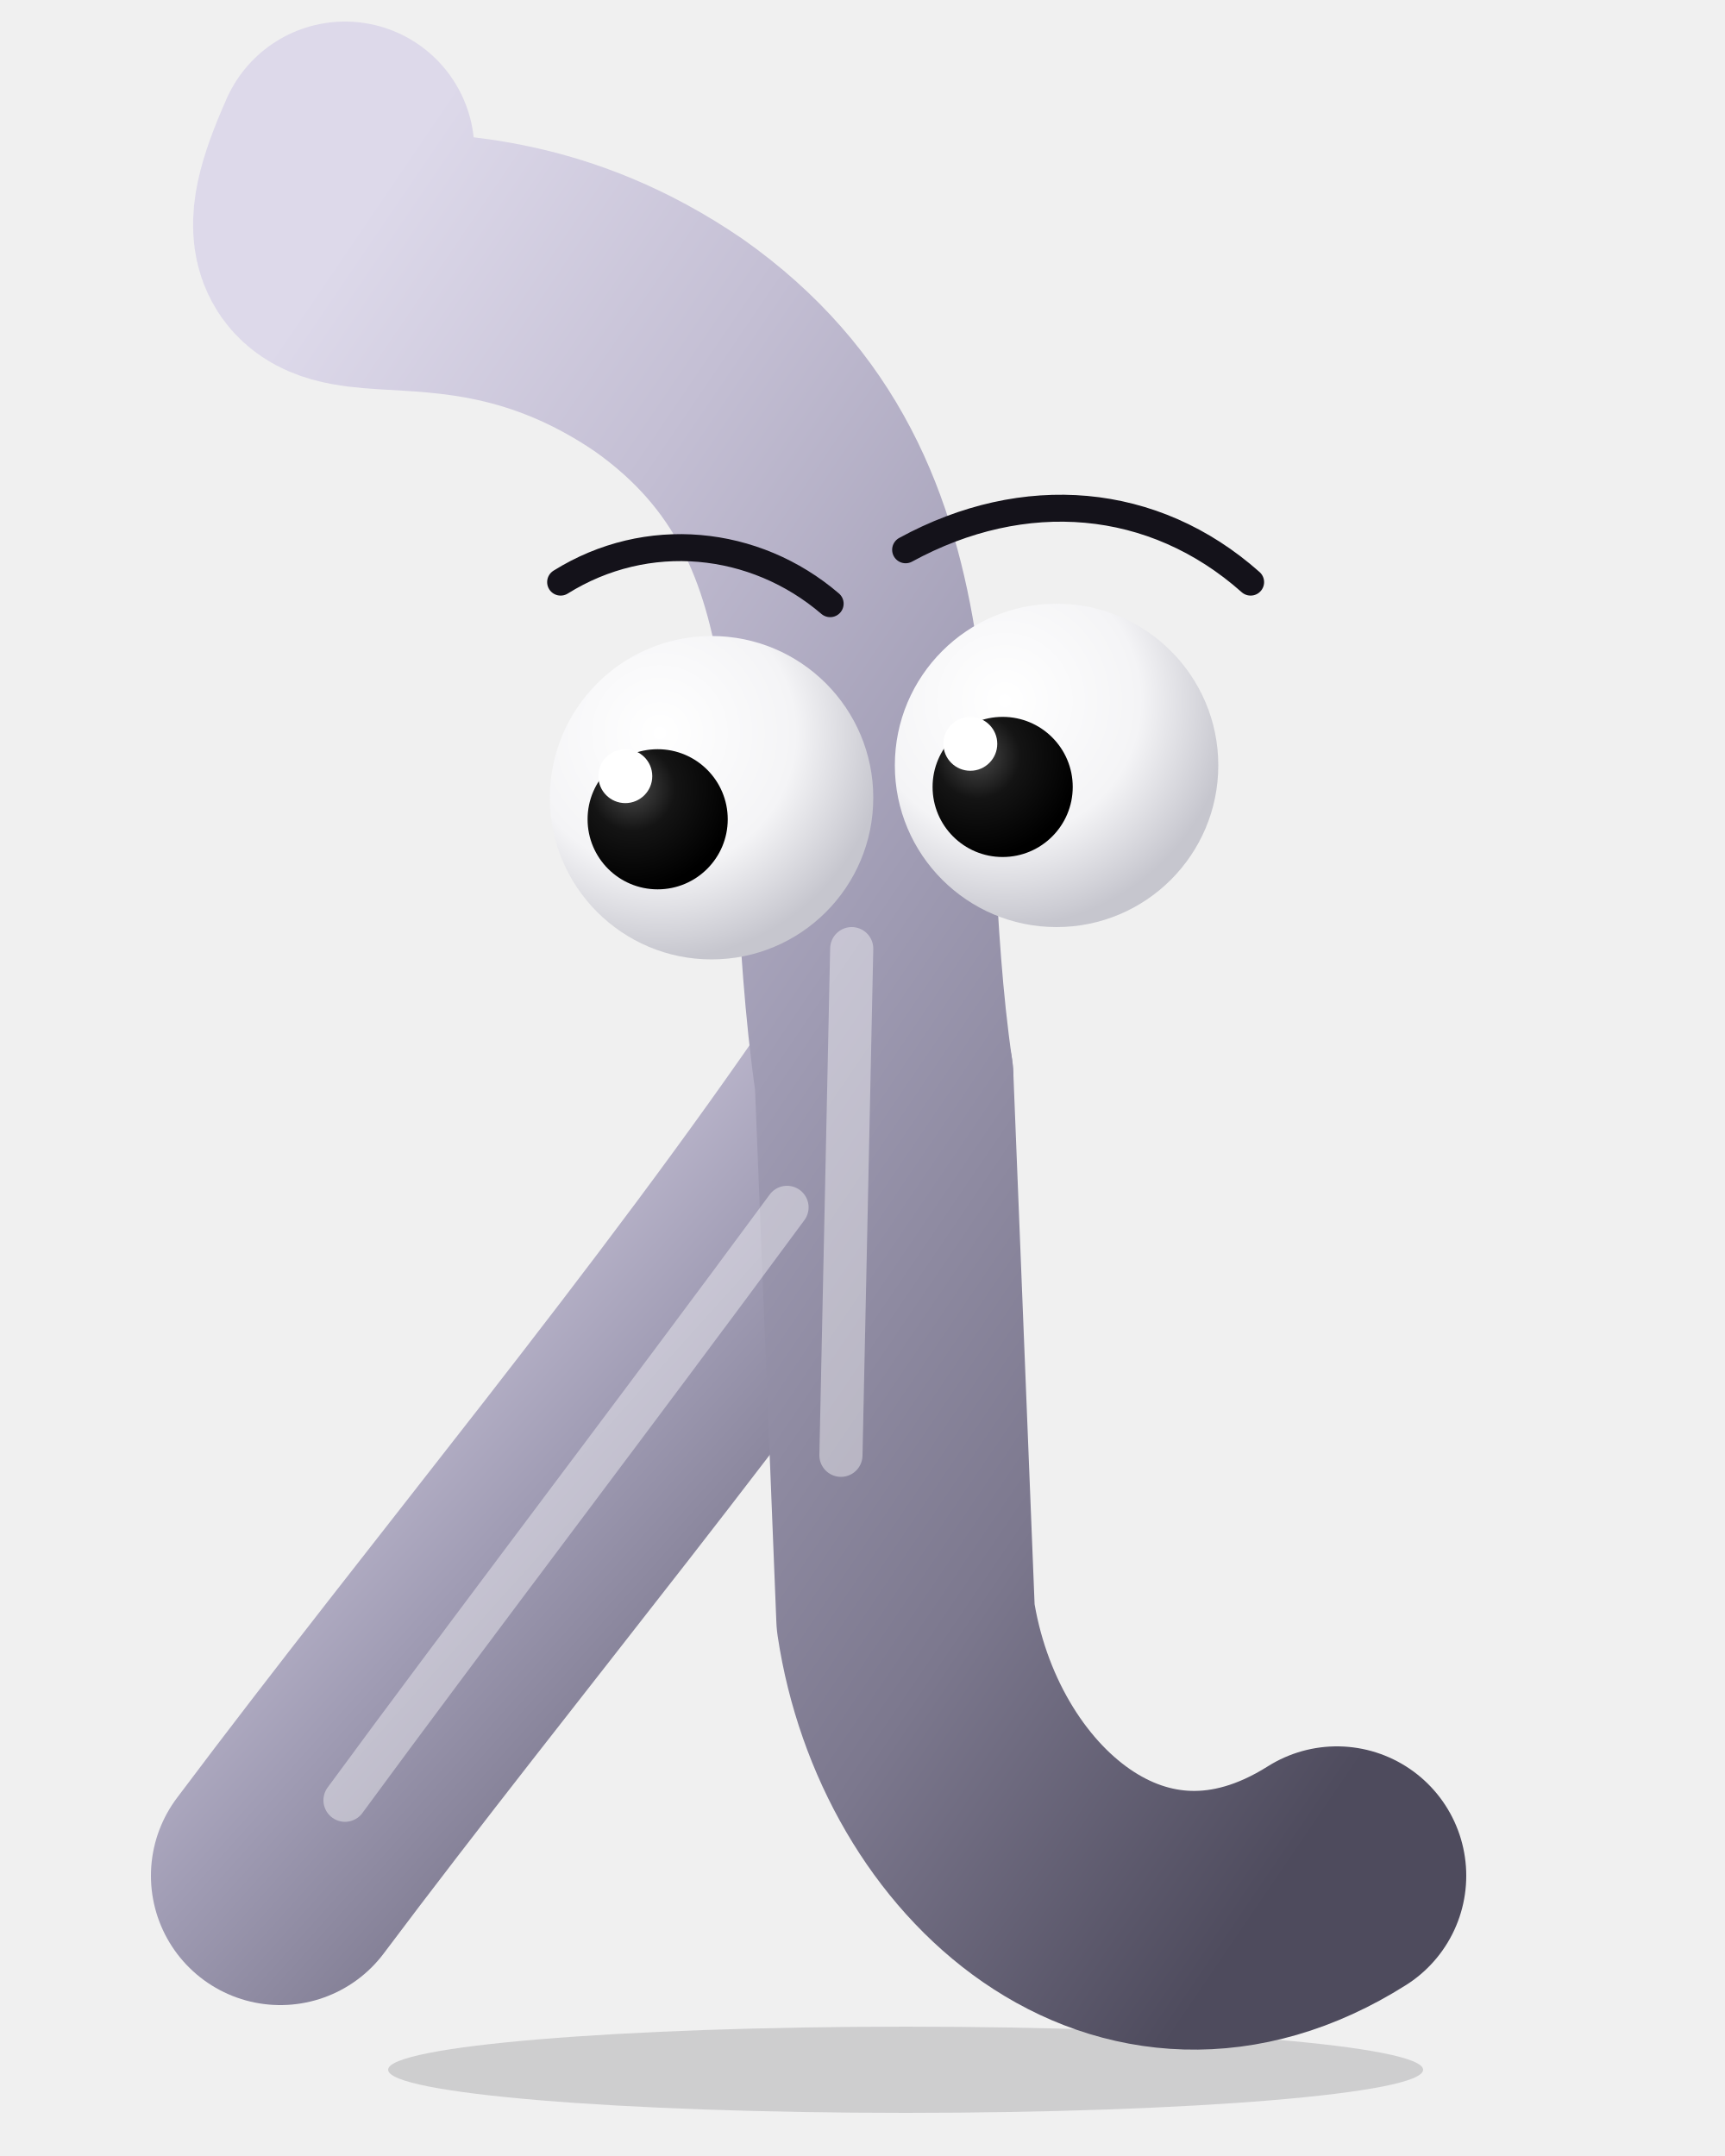
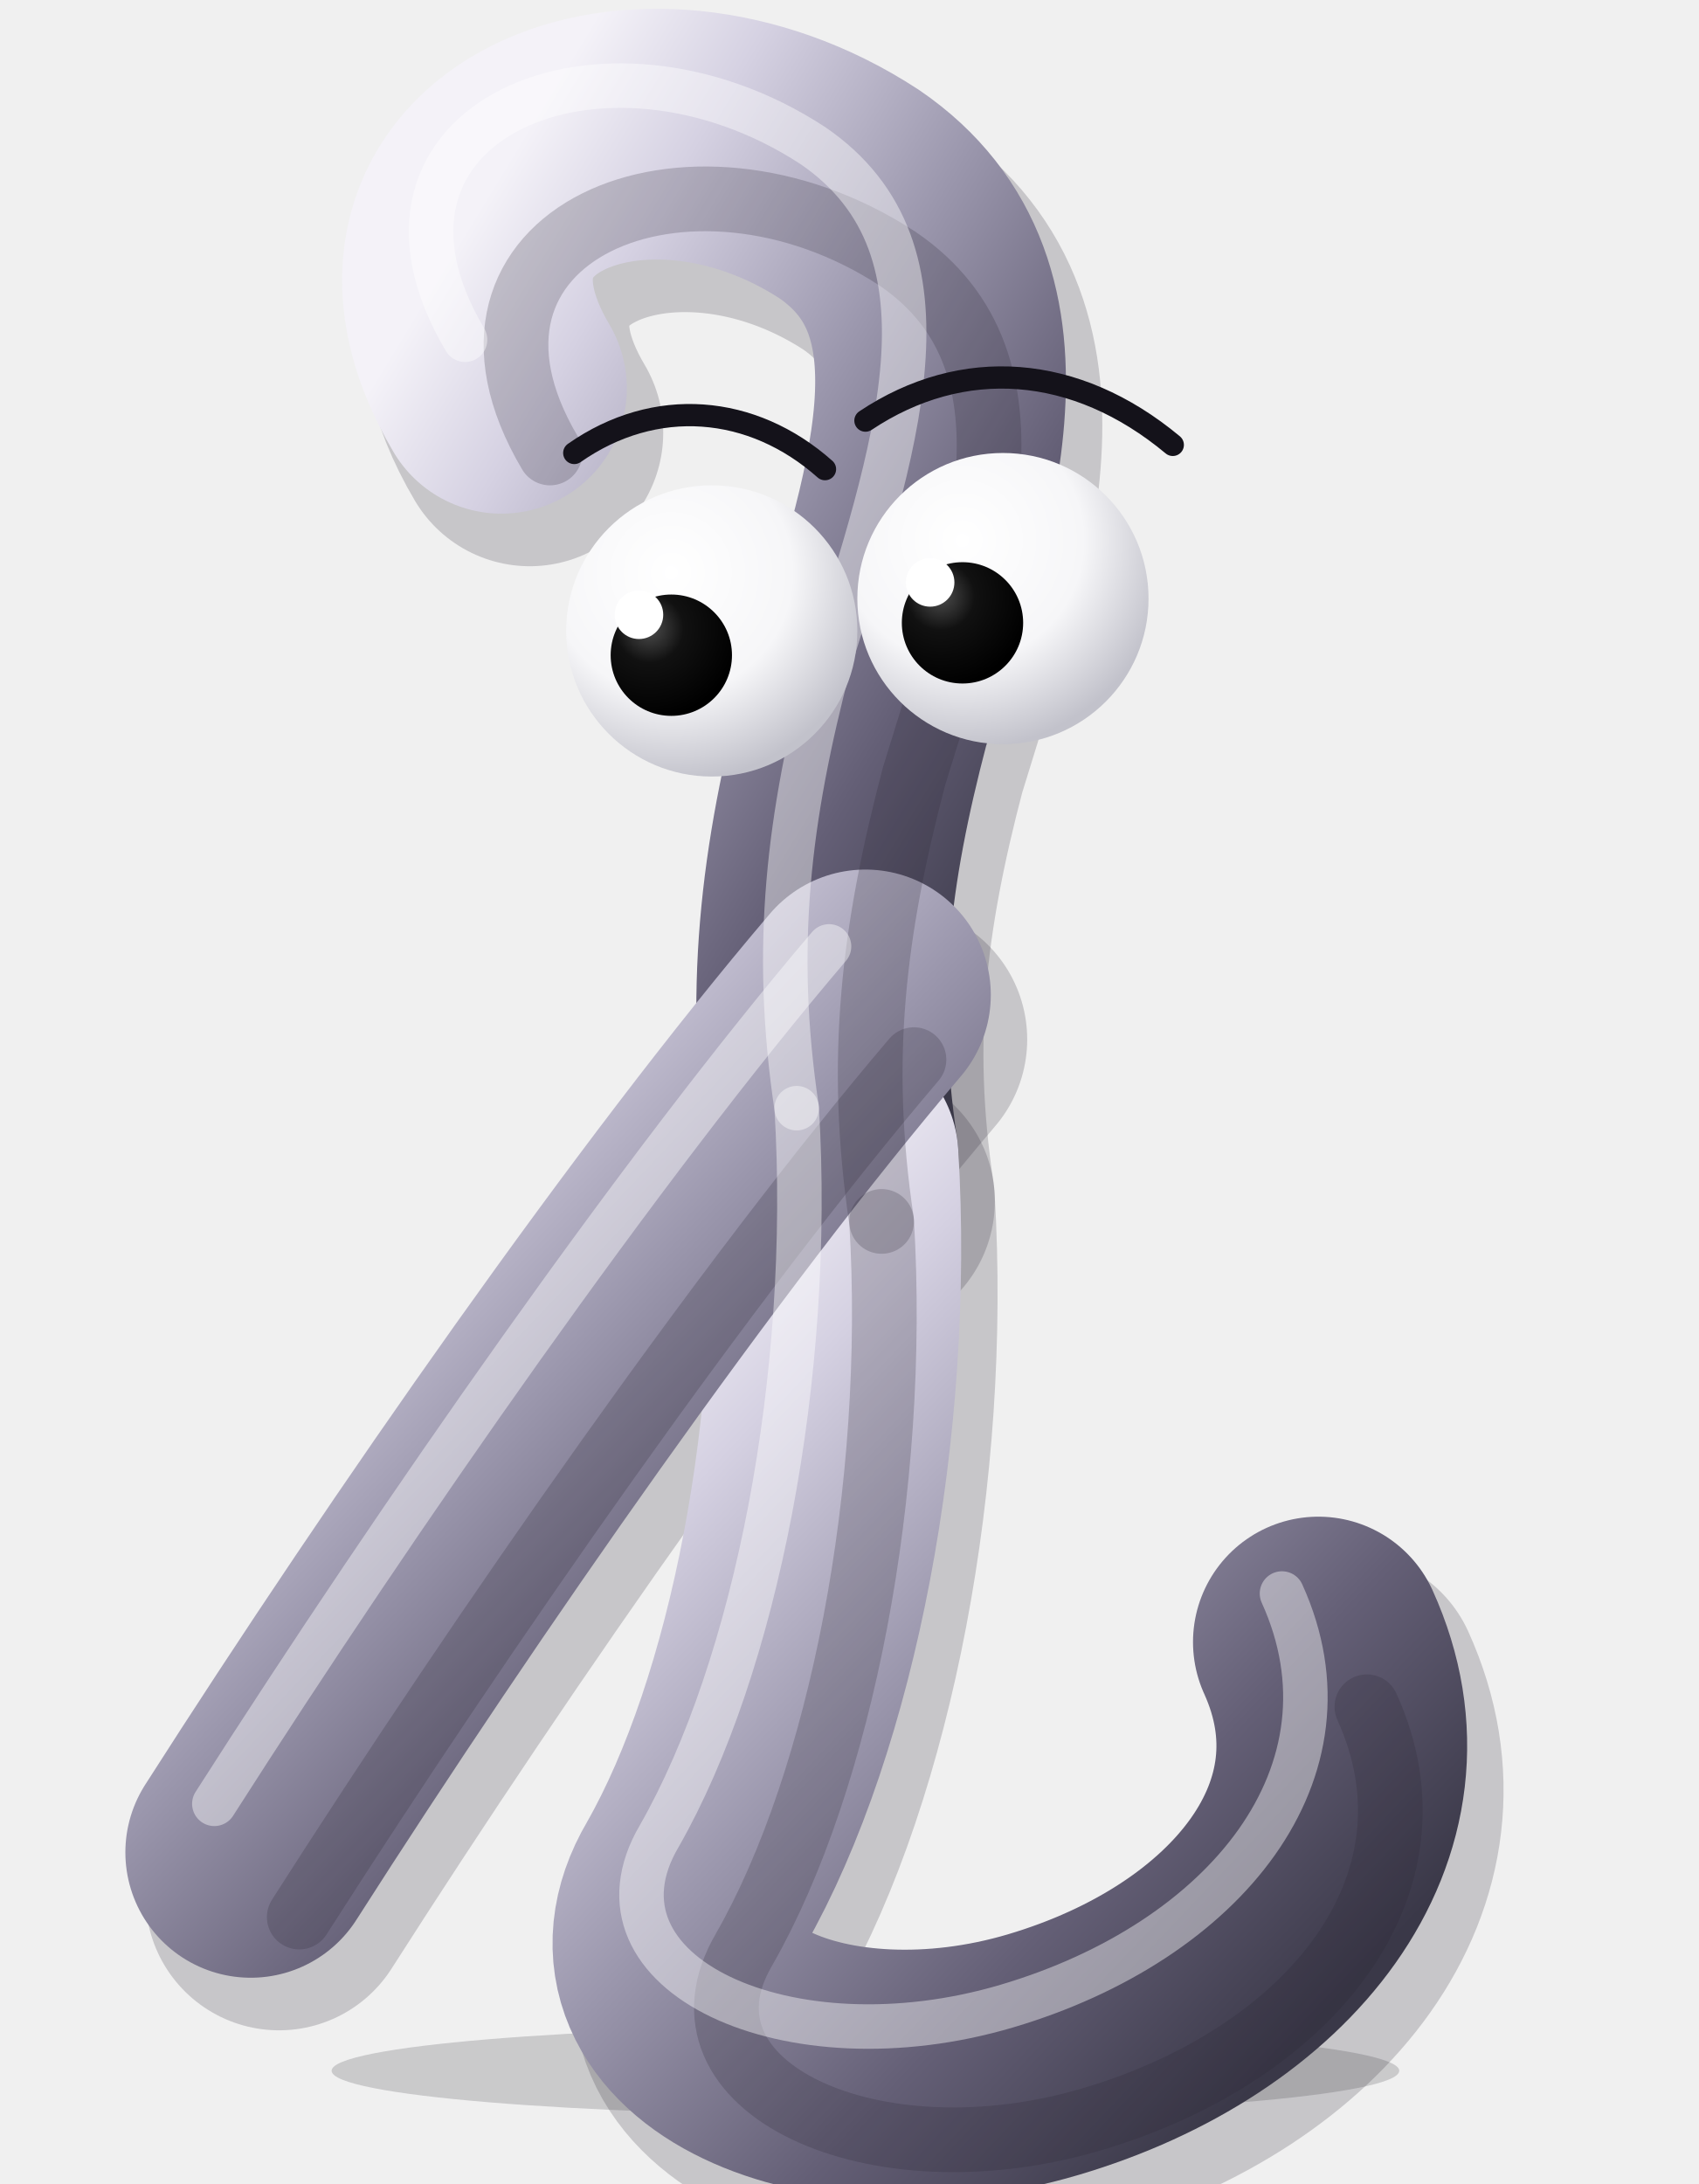
- <svg xmlns="http://www.w3.org/2000/svg" viewBox="0 0 320 400">
-   <style>
-     .eye { transform-box: fill-box; transform-origin: center; animation: blink 5.2s infinite; }
-     .eye.right { animation-delay: 0.07s; }
-     @keyframes blink {
-       0%, 86%, 100% { transform: scaleY(1); }
-       91% { transform: scaleY(0.07); }
-     }
-     @media (prefers-reduced-motion: reduce) {
-       .eye { animation: none; }
-     }
-   </style>
+ <svg xmlns="http://www.w3.org/2000/svg" viewBox="0 0 420 540">
  <defs>
-     <linearGradient id="plastic" x1="8%" y1="0%" x2="92%" y2="100%">
-       <stop offset="0%" stop-color="#ddd9ea" />
-       <stop offset="22%" stop-color="#c4bfd4" />
-       <stop offset="48%" stop-color="#a09cb4" />
-       <stop offset="76%" stop-color="#7c788e" />
-       <stop offset="100%" stop-color="#4e4b5d" />
+     <linearGradient id="tube" x1="12%" y1="0%" x2="88%" y2="100%">
+       <stop offset="0%" stop-color="#f4f2f8" />
+       <stop offset="18%" stop-color="#d5d1e2" />
+       <stop offset="46%" stop-color="#9b97ad" />
+       <stop offset="74%" stop-color="#645f76" />
+       <stop offset="100%" stop-color="#3a3848" />
    </linearGradient>
-     <radialGradient id="ball" cx="34%" cy="30%" r="70%">
+     <radialGradient id="eye" cx="36%" cy="30%" r="72%">
      <stop offset="0%" stop-color="#ffffff" />
-       <stop offset="60%" stop-color="#f4f4f6" />
-       <stop offset="100%" stop-color="#c6c6ce" />
+       <stop offset="58%" stop-color="#f6f6f8" />
+       <stop offset="100%" stop-color="#c2c2cb" />
    </radialGradient>
-     <radialGradient id="pupil" cx="32%" cy="28%" r="72%">
-       <stop offset="0%" stop-color="#4a4a4a" />
-       <stop offset="42%" stop-color="#141414" />
+     <radialGradient id="pupil" cx="32%" cy="28%" r="74%">
+       <stop offset="0%" stop-color="#4d4d4d" />
+       <stop offset="38%" stop-color="#111111" />
      <stop offset="100%" stop-color="#000000" />
    </radialGradient>
  </defs>
-   <ellipse cx="168" cy="384" rx="96" ry="8" fill="#1b1922" opacity="0.16" />
-   <g fill="none" stroke="url(#plastic)" stroke-width="48" stroke-linecap="round" stroke-linejoin="round">
-     <path d="M164 200 C130 250 88 300 52 348" />
-     <path d="M248 348 C210 372 174 340 168 300 L164 200 C156 145 168 95 124 64 C80 34 48 64 64 28" />
+   <ellipse cx="214" cy="512" rx="132" ry="11" fill="#1b1924" opacity="0.18" />
+   <g fill="none" stroke="#241f2e" stroke-opacity="0.2" stroke-width="66" stroke-linecap="round" stroke-linejoin="round" transform="translate(7,11)">
+     <path d="M124 96 C92 42 158 14 210 48 C248 74 230 124 214 176 C204 214 200 246 206 286" />
+     <path d="M206 286 C210 352 196 424 172 466 C152 500 204 524 258 508 C312 492 346 450 326 406" />
+     <path d="M214 246 C168 300 108 386 62 458" />
  </g>
-   <g fill="none" stroke="#ffffff" stroke-opacity="0.4" stroke-width="8" stroke-linecap="round">
-     <path d="M146 224 C118 262 86 304 64 334" />
-     <path d="M156 270 L158 176" />
+   <g fill="none" stroke="url(#tube)" stroke-width="62" stroke-linecap="round" stroke-linejoin="round">
+     <path d="M124 96 C92 42 158 14 210 48 C248 74 230 124 214 176 C204 214 200 246 206 286" />
+     <path d="M206 286 C210 352 196 424 172 466 C152 500 204 524 258 508 C312 492 346 450 326 406" />
+     <path d="M214 246 C168 300 108 386 62 458" />
  </g>
-   <g class="eye">
-     <circle cx="132" cy="148" r="30" fill="url(#ball)" />
-     <circle cx="122" cy="152" r="13" fill="url(#pupil)" />
-     <circle cx="116" cy="144" r="5" fill="#ffffff" />
+   <g fill="none" stroke="#2a2733" stroke-opacity="0.22" stroke-width="16" stroke-linecap="round" transform="translate(12,16)">
+     <path d="M124 96 C92 42 158 14 210 48 C248 74 230 124 214 176 C204 214 200 246 206 286" />
+     <path d="M206 286 C210 352 196 424 172 466 C152 500 204 524 258 508 C312 492 346 450 326 406" />
+     <path d="M214 246 C168 300 108 386 62 458" />
  </g>
-   <g class="eye right">
-     <circle cx="196" cy="142" r="30" fill="url(#ball)" />
-     <circle cx="186" cy="146" r="13" fill="url(#pupil)" />
-     <circle cx="180" cy="138" r="5" fill="#ffffff" />
+   <g fill="none" stroke="#ffffff" stroke-opacity="0.42" stroke-width="11" stroke-linecap="round" transform="translate(-9,-12)">
+     <path d="M124 96 C92 42 158 14 210 48 C248 74 230 124 214 176 C204 214 200 246 206 286" />
+     <path d="M206 286 C210 352 196 424 172 466 C152 500 204 524 258 508 C312 492 346 450 326 406" />
+     <path d="M214 246 C168 300 108 386 62 458" />
  </g>
-   <g fill="none" stroke="#14121a" stroke-width="5" stroke-linecap="round">
-     <path d="M104 108 C120 98 140 100 154 112" />
-     <path d="M168 102 C190 90 214 92 232 108" />
+   <g>
+     <circle cx="176" cy="156" r="36" fill="url(#eye)" />
+     <circle cx="166" cy="162" r="15" fill="url(#pupil)" />
+     <circle cx="158" cy="152" r="6" fill="#ffffff" />
+   </g>
+   <g>
+     <circle cx="248" cy="148" r="36" fill="url(#eye)" />
+     <circle cx="238" cy="154" r="15" fill="url(#pupil)" />
+     <circle cx="230" cy="144" r="6" fill="#ffffff" />
+   </g>
+   <g fill="none" stroke="#14121a" stroke-width="5.5" stroke-linecap="round">
+     <path d="M142 112 C162 98 186 100 204 116" />
+     <path d="M214 104 C238 88 266 90 290 110" />
  </g>
</svg>
